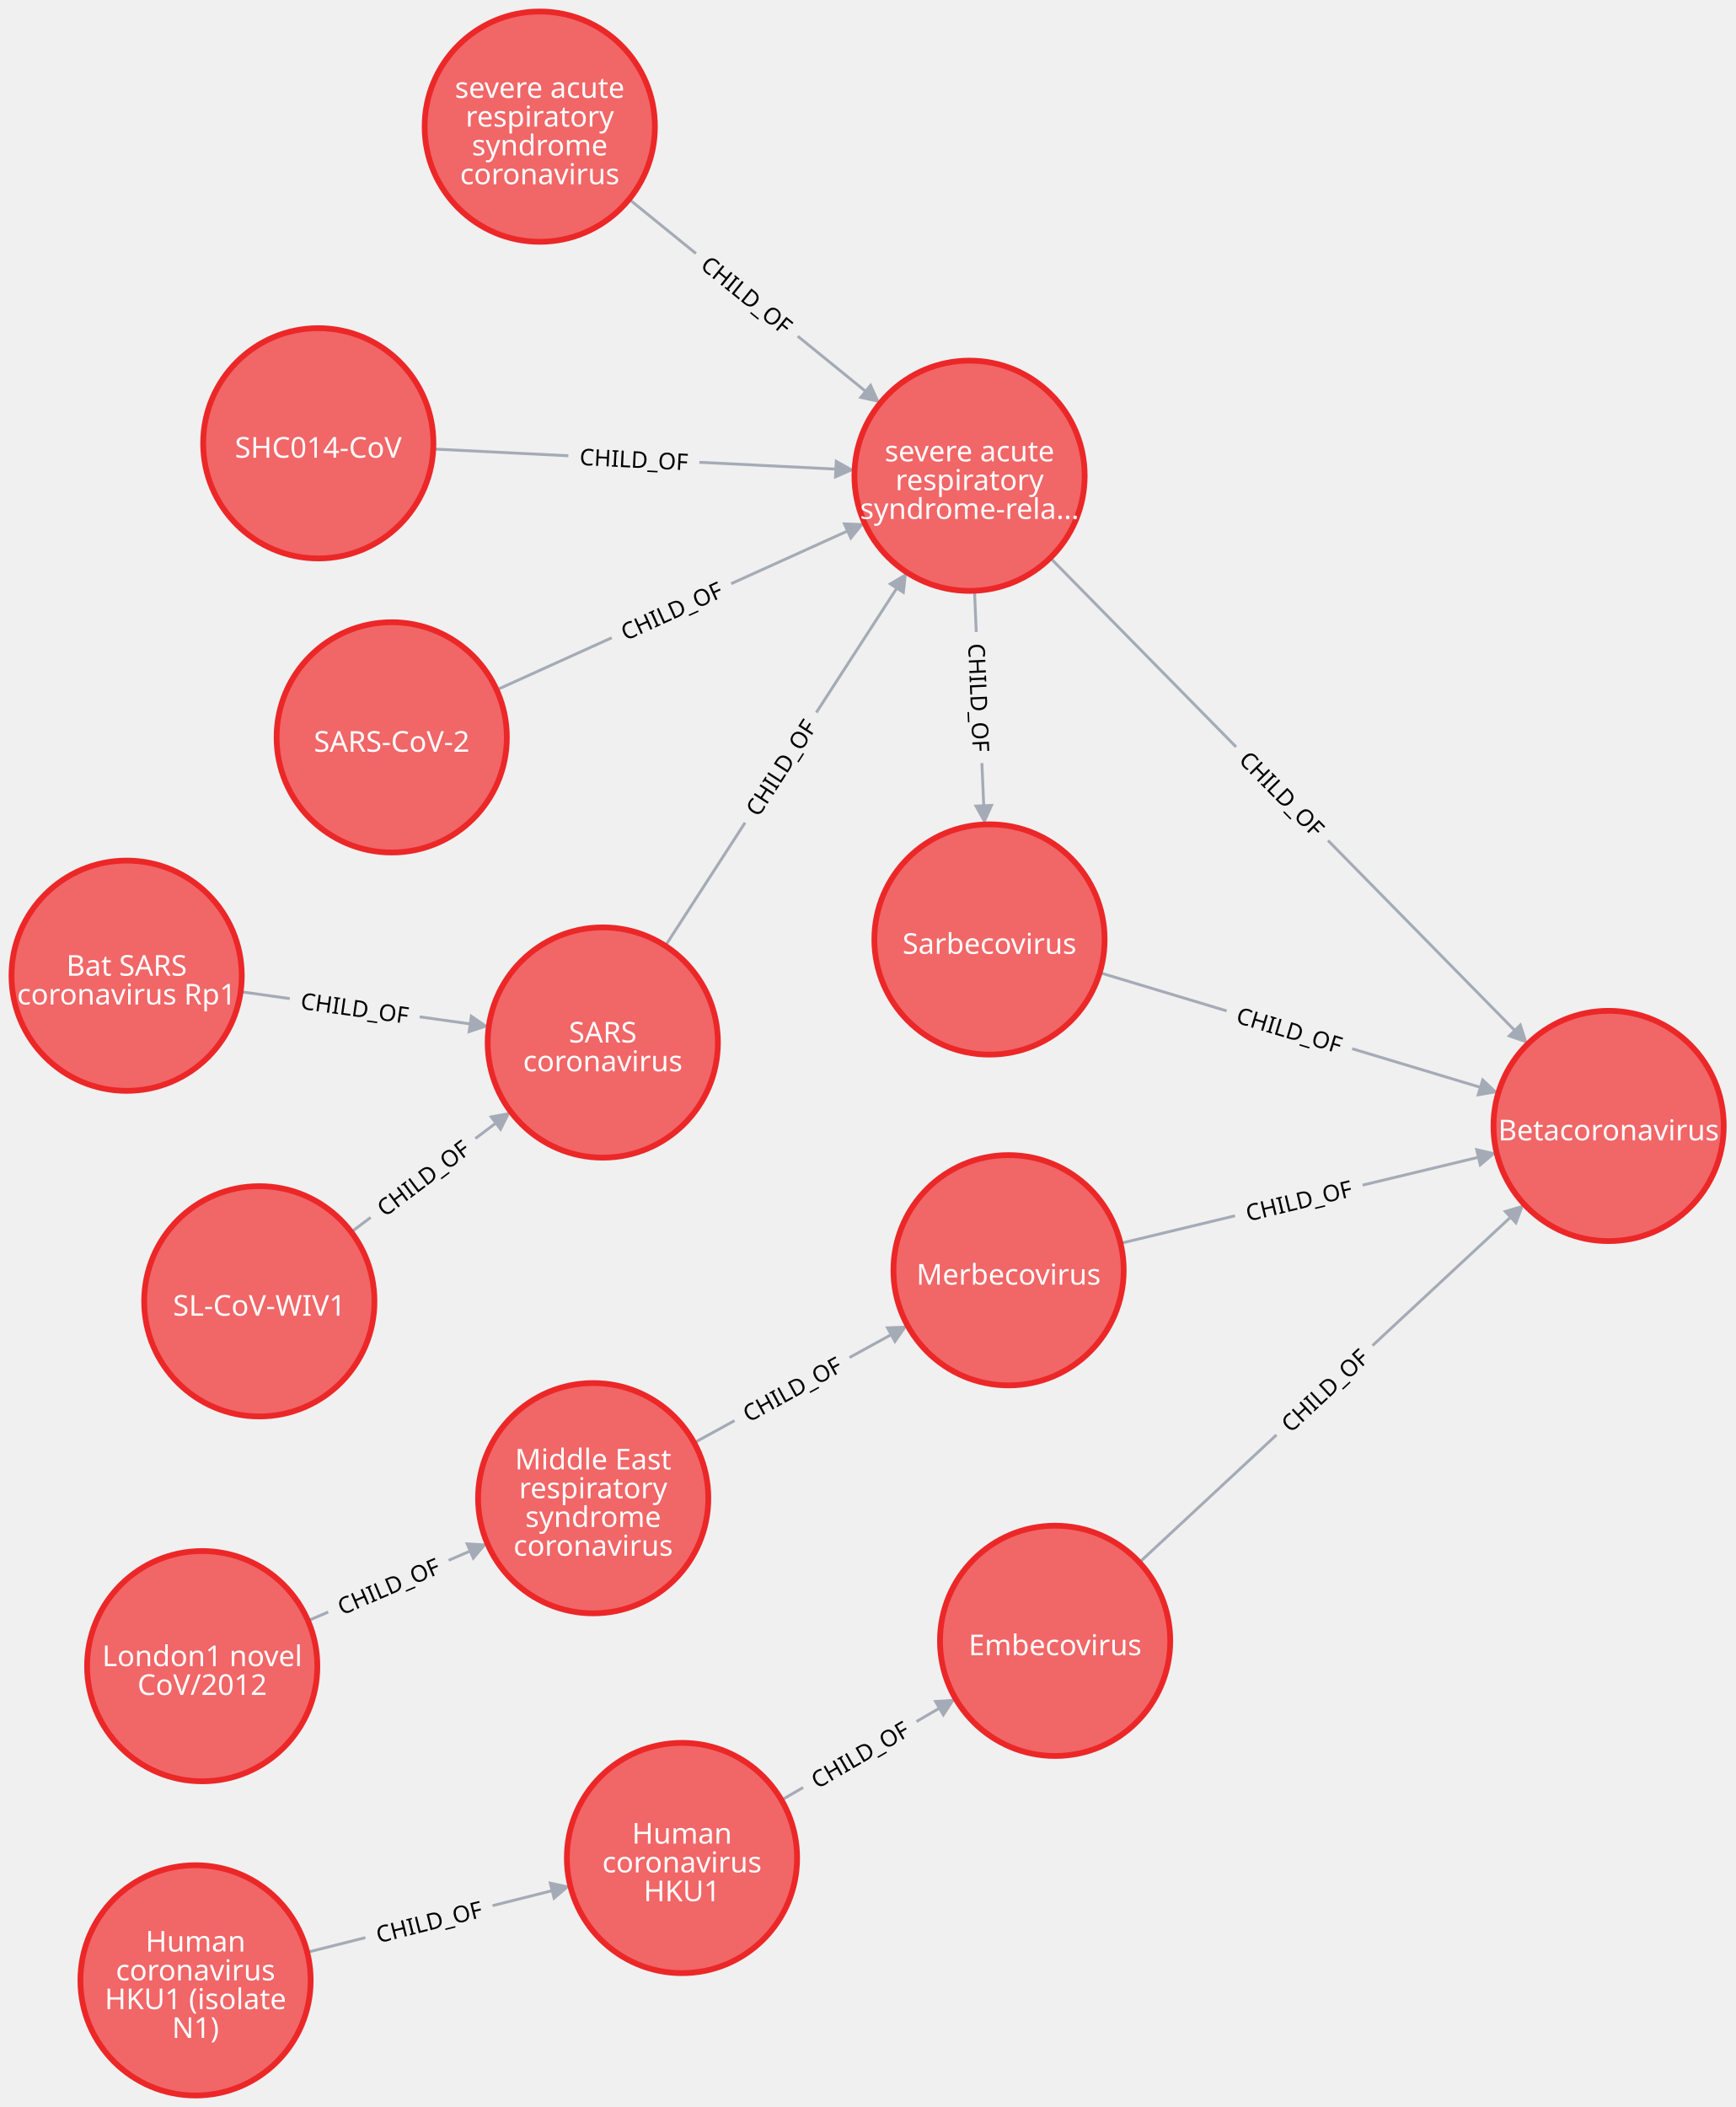
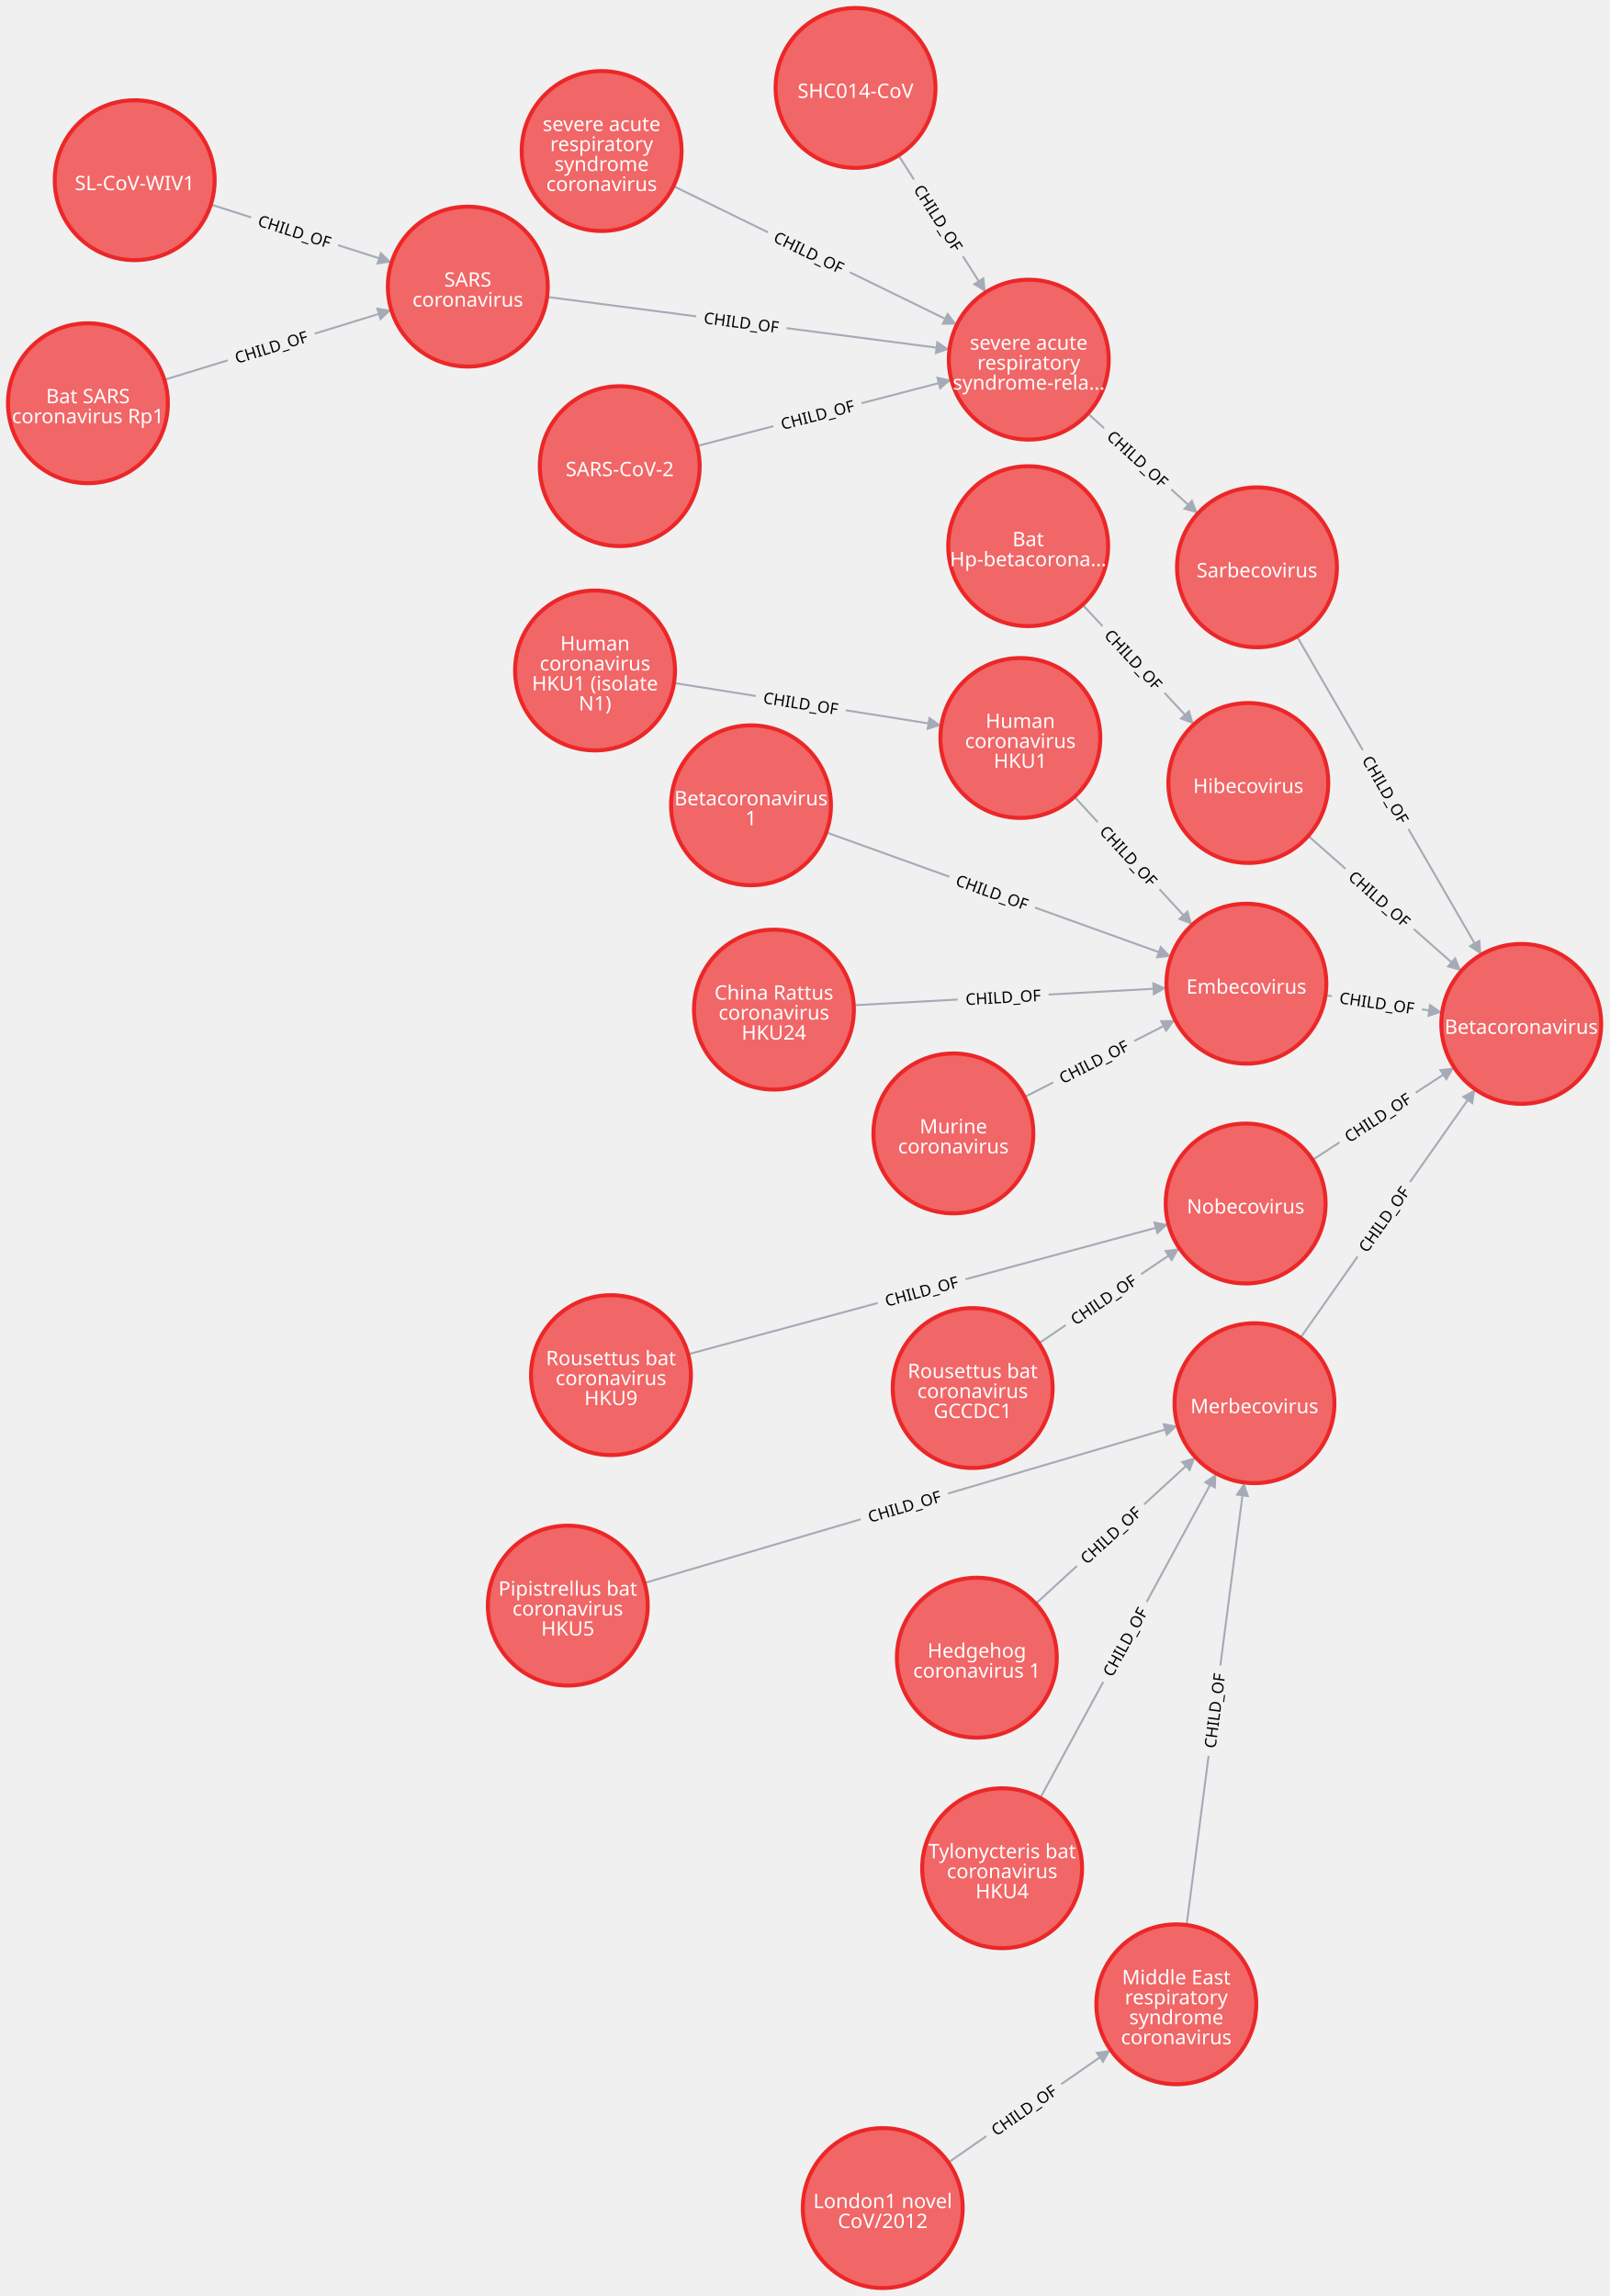
- <svg xmlns="http://www.w3.org/2000/svg" width="602.926" height="732.027" viewBox="162.78 -450.95 602.926 732.027">
+ <svg xmlns="http://www.w3.org/2000/svg" width="805.182" height="1148.868" viewBox="146.01 -657.248 805.182 1148.868">
  <g class="layer relationships">
-     <g class="relationship" transform="translate(499.6599 -285.6586) rotate(405.4926)">
-       <path class="outline" fill="#A5ABB6" stroke="none" d="M 40 0.5 L 132.097 0.5 L 132.097 -0.5 L 40 -0.5 Z M 177.659 0.5 L 269.756 0.5 L 269.756 3.5 L 276.756 0 L 269.756 -3.5 L 269.756 -0.5 L 177.659 -0.5 Z" />
-       <text text-anchor="middle" pointer-events="none" font-size="8px" fill="#000000" x="154.878" y="3" font-family="sans-serif">CHILD_OF</text>
-     </g>
-     <g class="relationship" transform="translate(298.889 -194.7707) rotate(335.644)">
-       <path class="outline" fill="#A5ABB6" stroke="none" d="M 40 0.5 L 83.911 0.5 L 83.911 -0.5 L 40 -0.5 Z M 129.474 0.5 L 173.385 0.5 L 173.385 3.5 L 180.385 0 L 173.385 -3.5 L 173.385 -0.5 L 129.474 -0.5 Z" />
-       <text text-anchor="middle" pointer-events="none" font-size="8px" fill="#000000" x="106.693" y="3" font-family="sans-serif">CHILD_OF</text>
-     </g>
-     <g class="relationship" transform="translate(273.3735 -296.9346) rotate(362.8527)">
-       <path class="outline" fill="#A5ABB6" stroke="none" d="M 40 0.5 L 87.002 0.5 L 87.002 -0.5 L 40 -0.5 Z M 132.565 0.5 L 179.567 0.5 L 179.567 3.5 L 186.567 0 L 179.567 -3.5 L 179.567 -0.5 L 132.565 -0.5 Z" />
-       <text text-anchor="middle" pointer-events="none" font-size="8px" fill="#000000" x="109.784" y="3" font-family="sans-serif">CHILD_OF</text>
-     </g>
-     <g class="relationship" transform="translate(350.3285 -406.9496) rotate(399.0844)">
-       <path class="outline" fill="#A5ABB6" stroke="none" d="M 40 0.5 L 69.91 0.5 L 69.91 -0.5 L 40 -0.5 Z M 115.473 0.5 L 145.383 0.5 L 145.383 3.5 L 152.383 0 L 145.383 -3.5 L 145.383 -0.5 L 115.473 -0.5 Z" />
-       <text text-anchor="middle" pointer-events="none" font-size="8px" fill="#000000" x="92.692" y="3" font-family="sans-serif">CHILD_OF</text>
-     </g>
-     <g class="relationship" transform="translate(372.2241 -88.7508) rotate(302.9103)">
-       <path class="outline" fill="#A5ABB6" stroke="none" d="M 40 0.5 L 90.993 0.5 L 90.993 -0.5 L 40 -0.5 Z M 136.555 0.5 L 187.548 0.5 L 187.548 3.5 L 194.548 0 L 187.548 -3.5 L 187.548 -0.5 L 136.555 -0.5 Z" />
-       <text text-anchor="middle" pointer-events="none" font-size="8px" fill="#000000" x="113.774" y="3" font-family="sans-serif">CHILD_OF</text>
-     </g>
-     <g class="relationship" transform="translate(206.7799 -111.9598) rotate(367.9855)">
-       <path class="outline" fill="#A5ABB6" stroke="none" d="M 40 0.5 L 57.251 0.5 L 57.251 -0.5 L 40 -0.5 Z M 102.813 0.5 L 120.064 0.5 L 120.064 3.5 L 127.064 0 L 120.064 -3.5 L 120.064 -0.5 L 102.813 -0.5 Z" />
-       <text text-anchor="middle" pointer-events="none" font-size="8px" fill="#000000" x="80.032" y="3" font-family="sans-serif">CHILD_OF</text>
-     </g>
-     <g class="relationship" transform="translate(252.8798 1.158127) rotate(323.0072)">
-       <path class="outline" fill="#A5ABB6" stroke="none" d="M 40 0.5 L 48.429 0.5 L 48.429 -0.5 L 40 -0.5 Z M 93.992 0.5 L 102.421 0.5 L 102.421 3.5 L 109.421 0 L 102.421 -3.5 L 102.421 -0.5 L 93.992 -0.5 Z" />
-       <text text-anchor="middle" pointer-events="none" font-size="8px" fill="#000000" x="71.211" y="3" font-family="sans-serif">CHILD_OF</text>
-     </g>
-     <g class="relationship" transform="translate(506.586 -124.5553) rotate(376.7624)">
-       <path class="outline" fill="#A5ABB6" stroke="none" d="M 40 0.5 L 86.052 0.5 L 86.052 -0.5 L 40 -0.5 Z M 131.614 0.5 L 177.666 0.5 L 177.666 3.5 L 184.666 0 L 177.666 -3.5 L 177.666 -0.5 L 131.614 -0.5 Z" />
-       <text text-anchor="middle" pointer-events="none" font-size="8px" fill="#000000" x="108.833" y="3" font-family="sans-serif">CHILD_OF</text>
-     </g>
-     <g class="relationship" transform="translate(499.6599 -285.6586) rotate(447.5383)">
-       <path class="outline" fill="#A5ABB6" stroke="none" d="M 40 0.5 L 54.345 0.5 L 54.345 -0.5 L 40 -0.5 Z M 99.907 0.5 L 114.252 0.5 L 114.252 3.5 L 121.252 0 L 114.252 -3.5 L 114.252 -0.5 L 99.907 -0.5 Z" />
-       <text text-anchor="middle" pointer-events="none" font-size="8px" fill="#000000" x="77.126" y="3" font-family="sans-serif">CHILD_OF</text>
-     </g>
-     <g class="relationship" transform="translate(513.2173 -9.63438) rotate(346.4811)">
-       <path class="outline" fill="#A5ABB6" stroke="none" d="M 40 0.5 L 80.934 0.5 L 80.934 -0.5 L 40 -0.5 Z M 126.496 0.5 L 167.43 0.5 L 167.43 3.5 L 174.43 0 L 167.43 -3.5 L 167.43 -0.5 L 126.496 -0.5 Z" />
-       <text text-anchor="middle" pointer-events="none" font-size="8px" fill="#000000" x="103.715" y="3" font-family="sans-serif">CHILD_OF</text>
-     </g>
-     <g class="relationship" transform="translate(368.8936 69.56336) rotate(331.2442)">
-       <path class="outline" fill="#A5ABB6" stroke="none" d="M 40 0.5 L 56.032 0.5 L 56.032 -0.5 L 40 -0.5 Z M 101.594 0.5 L 117.626 0.5 L 117.626 3.5 L 124.626 0 L 117.626 -3.5 L 117.626 -0.5 L 101.594 -0.5 Z" />
-       <text text-anchor="middle" pointer-events="none" font-size="8px" fill="#000000" x="78.813" y="3" font-family="sans-serif">CHILD_OF</text>
-     </g>
-     <g class="relationship" transform="translate(233.0427 127.9208) rotate(336.7531)">
-       <path class="outline" fill="#A5ABB6" stroke="none" d="M 40 0.5 L 47.646 0.5 L 47.646 -0.5 L 40 -0.5 Z M 93.209 0.5 L 100.855 0.5 L 100.855 3.5 L 107.855 0 L 100.855 -3.5 L 100.855 -0.5 L 93.209 -0.5 Z" />
-       <text text-anchor="middle" pointer-events="none" font-size="8px" fill="#000000" x="70.427" y="3" font-family="sans-serif">CHILD_OF</text>
-     </g>
-     <g class="relationship" transform="translate(529.3902 119.1192) rotate(317.073)">
-       <path class="outline" fill="#A5ABB6" stroke="none" d="M 40 0.5 L 105.042 0.5 L 105.042 -0.5 L 40 -0.5 Z M 150.605 0.5 L 215.647 0.5 L 215.647 3.5 L 222.647 0 L 215.647 -3.5 L 215.647 -0.5 L 150.605 -0.5 Z" />
-       <text text-anchor="middle" pointer-events="none" font-size="8px" fill="#000000" x="127.824" y="3" font-family="sans-serif">CHILD_OF</text>
-     </g>
-     <g class="relationship" transform="translate(399.7397 194.5683) rotate(329.8031)">
-       <path class="outline" fill="#A5ABB6" stroke="none" d="M 40 0.5 L 48.722 0.5 L 48.722 -0.5 L 40 -0.5 Z M 94.284 0.5 L 103.006 0.5 L 103.006 3.5 L 110.006 0 L 103.006 -3.5 L 103.006 -0.5 L 94.284 -0.5 Z" />
-       <text text-anchor="middle" pointer-events="none" font-size="8px" fill="#000000" x="71.503" y="3" font-family="sans-serif">CHILD_OF</text>
-     </g>
-     <g class="relationship" transform="translate(230.7218 237.0772) rotate(345.8826)">
-       <path class="outline" fill="#A5ABB6" stroke="none" d="M 40 0.5 L 60.859 0.5 L 60.859 -0.5 L 40 -0.5 Z M 106.422 0.5 L 127.281 0.5 L 127.281 3.5 L 134.281 0 L 127.281 -3.5 L 127.281 -0.5 L 106.422 -0.5 Z" />
-       <text text-anchor="middle" pointer-events="none" font-size="8px" fill="#000000" x="83.641" y="3" font-family="sans-serif">CHILD_OF</text>
+     <g class="relationship" transform="translate(769.2927 -55.03451) rotate(326.905)">
+       <path class="outline" fill="#A5ABB6" stroke="none" d="M 40 0.5 L 56.02 0.5 L 56.02 -0.5 L 40 -0.5 Z M 101.583 0.5 L 117.603 0.5 L 117.603 3.5 L 124.603 0 L 117.603 -3.5 L 117.603 -0.5 L 101.583 -0.5 Z" />
+       <text text-anchor="middle" pointer-events="none" font-size="8px" fill="#000000" x="78.802" y="3" font-family="sans-serif">CHILD_OF</text>
+     </g>
+     <g class="relationship" transform="translate(632.7051 37.29163) rotate(325.9434)">
+       <path class="outline" fill="#A5ABB6" stroke="none" d="M 40 0.5 L 56.151 0.5 L 56.151 -0.5 L 40 -0.5 Z M 101.713 0.5 L 117.864 0.5 L 117.864 3.5 L 124.864 0 L 117.864 -3.5 L 117.864 -0.5 L 101.713 -0.5 Z" />
+       <text text-anchor="middle" pointer-events="none" font-size="8px" fill="#000000" x="78.932" y="3" font-family="sans-serif">CHILD_OF</text>
+     </g>
+     <g class="relationship" transform="translate(451.7168 30.83161) rotate(344.8701)">
+       <path class="outline" fill="#A5ABB6" stroke="none" d="M 40 0.5 L 138.208 0.5 L 138.208 -0.5 L 40 -0.5 Z M 183.771 0.5 L 281.979 0.5 L 281.979 3.5 L 288.979 0 L 281.979 -3.5 L 281.979 -0.5 L 183.771 -0.5 Z" />
+       <text text-anchor="middle" pointer-events="none" font-size="8px" fill="#000000" x="160.99" y="3" font-family="sans-serif">CHILD_OF</text>
+     </g>
+     <g class="relationship" transform="translate(770.6278 -265.4593) rotate(401.4352)">
+       <path class="outline" fill="#A5ABB6" stroke="none" d="M 40 0.5 L 64.797 0.5 L 64.797 -0.5 L 40 -0.5 Z M 110.36 0.5 L 135.157 0.5 L 135.157 3.5 L 142.157 0 L 135.157 -3.5 L 135.157 -0.5 L 110.36 -0.5 Z" />
+       <text text-anchor="middle" pointer-events="none" font-size="8px" fill="#000000" x="87.579" y="3" font-family="sans-serif">CHILD_OF</text>
+     </g>
+     <g class="relationship" transform="translate(660.4723 -383.9539) rotate(407.0887)">
+       <path class="outline" fill="#A5ABB6" stroke="none" d="M 40 0.5 L 54.613 0.5 L 54.613 -0.5 L 40 -0.5 Z M 100.175 0.5 L 114.788 0.5 L 114.788 3.5 L 121.788 0 L 114.788 -3.5 L 114.788 -0.5 L 100.175 -0.5 Z" />
+       <text text-anchor="middle" pointer-events="none" font-size="8px" fill="#000000" x="77.394" y="3" font-family="sans-serif">CHILD_OF</text>
+     </g>
+     <g class="relationship" transform="translate(769.6594 -165.0365) rotate(368.3244)">
+       <path class="outline" fill="#A5ABB6" stroke="none" d="M 40 0.5 L 43.217 0.5 L 43.217 -0.5 L 40 -0.5 Z M 88.78 0.5 L 91.997 0.5 L 91.997 3.5 L 98.997 0 L 91.997 -3.5 L 91.997 -0.5 L 88.78 -0.5 Z" />
+       <text text-anchor="middle" pointer-events="none" font-size="8px" fill="#000000" x="65.998" y="3" font-family="sans-serif">CHILD_OF</text>
+     </g>
+     <g class="relationship" transform="translate(533.2565 -152.0505) rotate(356.8558)">
+       <path class="outline" fill="#A5ABB6" stroke="none" d="M 40 0.5 L 92.098 0.5 L 92.098 -0.5 L 40 -0.5 Z M 137.661 0.5 L 189.759 0.5 L 189.759 3.5 L 196.759 0 L 189.759 -3.5 L 189.759 -0.5 L 137.661 -0.5 Z" />
+       <text text-anchor="middle" pointer-events="none" font-size="8px" fill="#000000" x="114.88" y="3" font-family="sans-serif">CHILD_OF</text>
+     </g>
+     <g class="relationship" transform="translate(656.555 -287.9788) rotate(407.3866)">
+       <path class="outline" fill="#A5ABB6" stroke="none" d="M 40 0.5 L 57.246 0.5 L 57.246 -0.5 L 40 -0.5 Z M 102.809 0.5 L 120.055 0.5 L 120.055 3.5 L 127.055 0 L 120.055 -3.5 L 120.055 -0.5 L 102.809 -0.5 Z" />
+       <text text-anchor="middle" pointer-events="none" font-size="8px" fill="#000000" x="80.028" y="3" font-family="sans-serif">CHILD_OF</text>
+     </g>
+     <g class="relationship" transform="translate(443.7445 -321.7555) rotate(369.0186)">
+       <path class="outline" fill="#A5ABB6" stroke="none" d="M 40 0.5 L 81.456 0.5 L 81.456 -0.5 L 40 -0.5 Z M 127.018 0.5 L 168.474 0.5 L 168.474 3.5 L 175.474 0 L 168.474 -3.5 L 168.474 -0.5 L 127.018 -0.5 Z" />
+       <text text-anchor="middle" pointer-events="none" font-size="8px" fill="#000000" x="104.237" y="3" font-family="sans-serif">CHILD_OF</text>
+     </g>
+     <g class="relationship" transform="translate(521.7884 -254.2941) rotate(379.8038)">
+       <path class="outline" fill="#A5ABB6" stroke="none" d="M 40 0.5 L 105.445 0.5 L 105.445 -0.5 L 40 -0.5 Z M 151.007 0.5 L 216.452 0.5 L 216.452 3.5 L 223.452 0 L 216.452 -3.5 L 216.452 -0.5 L 151.007 -0.5 Z" />
+       <text text-anchor="middle" pointer-events="none" font-size="8px" fill="#000000" x="128.226" y="3" font-family="sans-serif">CHILD_OF</text>
+     </g>
+     <g class="relationship" transform="translate(623.0542 -90.11574) rotate(332.9312)">
+       <path class="outline" fill="#A5ABB6" stroke="none" d="M 40 0.5 L 56.039 0.5 L 56.039 -0.5 L 40 -0.5 Z M 101.601 0.5 L 117.64 0.5 L 117.64 3.5 L 124.64 0 L 117.64 -3.5 L 117.64 -0.5 L 101.601 -0.5 Z" />
+       <text text-anchor="middle" pointer-events="none" font-size="8px" fill="#000000" x="78.82" y="3" font-family="sans-serif">CHILD_OF</text>
+     </g>
+     <g class="relationship" transform="translate(774.9517 -373.3744) rotate(419.9365)">
+       <path class="outline" fill="#A5ABB6" stroke="none" d="M 40 0.5 L 105.706 0.5 L 105.706 -0.5 L 40 -0.5 Z M 151.268 0.5 L 216.974 0.5 L 216.974 3.5 L 223.974 0 L 216.974 -3.5 L 216.974 -0.5 L 151.268 -0.5 Z" />
+       <text text-anchor="middle" pointer-events="none" font-size="8px" fill="#000000" x="128.487" y="3" font-family="sans-serif">CHILD_OF</text>
+     </g>
+     <g class="relationship" transform="translate(660.7692 -477.28) rotate(402.3021)">
+       <path class="outline" fill="#A5ABB6" stroke="none" d="M 40 0.5 L 50.91 0.5 L 50.91 -0.5 L 40 -0.5 Z M 96.473 0.5 L 107.383 0.5 L 107.383 3.5 L 114.383 0 L 107.383 -3.5 L 107.383 -0.5 L 96.473 -0.5 Z" />
+       <text text-anchor="middle" pointer-events="none" font-size="8px" fill="#000000" x="73.691" y="3" font-family="sans-serif">CHILD_OF</text>
+     </g>
+     <g class="relationship" transform="translate(380.0799 -513.8314) rotate(367.4193)">
+       <path class="outline" fill="#A5ABB6" stroke="none" d="M 40 0.5 L 115.248 0.5 L 115.248 -0.5 L 40 -0.5 Z M 160.811 0.5 L 236.059 0.5 L 236.059 3.5 L 243.059 0 L 236.059 -3.5 L 236.059 -0.5 L 160.811 -0.5 Z" />
+       <text text-anchor="middle" pointer-events="none" font-size="8px" fill="#000000" x="138.03" y="3" font-family="sans-serif">CHILD_OF</text>
+     </g>
+     <g class="relationship" transform="translate(190.0097 -455.4741) rotate(342.9319)">
+       <path class="outline" fill="#A5ABB6" stroke="none" d="M 40 0.5 L 73.132 0.5 L 73.132 -0.5 L 40 -0.5 Z M 118.695 0.5 L 151.827 0.5 L 151.827 3.5 L 158.827 0 L 151.827 -3.5 L 151.827 -0.5 L 118.695 -0.5 Z" />
+       <text text-anchor="middle" pointer-events="none" font-size="8px" fill="#000000" x="95.914" y="3" font-family="sans-serif">CHILD_OF</text>
+     </g>
+     <g class="relationship" transform="translate(213.4044 -567.0833) rotate(377.7184)">
+       <path class="outline" fill="#A5ABB6" stroke="none" d="M 40 0.5 L 61.207 0.5 L 61.207 -0.5 L 40 -0.5 Z M 106.769 0.5 L 127.976 0.5 L 127.976 3.5 L 134.976 0 L 127.976 -3.5 L 127.976 -0.5 L 106.769 -0.5 Z" />
+       <text text-anchor="middle" pointer-events="none" font-size="8px" fill="#000000" x="83.988" y="3" font-family="sans-serif">CHILD_OF</text>
+     </g>
+     <g class="relationship" transform="translate(447.044 -581.6708) rotate(386.0325)">
+       <path class="outline" fill="#A5ABB6" stroke="none" d="M 40 0.5 L 92.647 0.5 L 92.647 -0.5 L 40 -0.5 Z M 138.21 0.5 L 190.857 0.5 L 190.857 3.5 L 197.857 0 L 190.857 -3.5 L 190.857 -0.5 L 138.21 -0.5 Z" />
+       <text text-anchor="middle" pointer-events="none" font-size="8px" fill="#000000" x="115.428" y="3" font-family="sans-serif">CHILD_OF</text>
+     </g>
+     <g class="relationship" transform="translate(574.0953 -613.248) rotate(417.4842)">
+       <path class="outline" fill="#A5ABB6" stroke="none" d="M 40 0.5 L 54.341 0.5 L 54.341 -0.5 L 40 -0.5 Z M 99.903 0.5 L 114.244 0.5 L 114.244 3.5 L 121.244 0 L 114.244 -3.5 L 114.244 -0.5 L 99.903 -0.5 Z" />
+       <text text-anchor="middle" pointer-events="none" font-size="8px" fill="#000000" x="77.122" y="3" font-family="sans-serif">CHILD_OF</text>
+     </g>
+     <g class="relationship" transform="translate(456.1033 -423.9903) rotate(345.4057)">
+       <path class="outline" fill="#A5ABB6" stroke="none" d="M 40 0.5 L 79.464 0.5 L 79.464 -0.5 L 40 -0.5 Z M 125.026 0.5 L 164.49 0.5 L 164.49 3.5 L 171.49 0 L 164.49 -3.5 L 164.49 -0.5 L 125.026 -0.5 Z" />
+       <text text-anchor="middle" pointer-events="none" font-size="8px" fill="#000000" x="102.245" y="3" font-family="sans-serif">CHILD_OF</text>
+     </g>
+     <g class="relationship" transform="translate(773.6959 44.88155) rotate(305.1215)">
+       <path class="outline" fill="#A5ABB6" stroke="none" d="M 40 0.5 L 89.739 0.5 L 89.739 -0.5 L 40 -0.5 Z M 135.302 0.5 L 185.041 0.5 L 185.041 3.5 L 192.041 0 L 185.041 -3.5 L 185.041 -0.5 L 135.302 -0.5 Z" />
+       <text text-anchor="middle" pointer-events="none" font-size="8px" fill="#000000" x="112.521" y="3" font-family="sans-serif">CHILD_OF</text>
+     </g>
+     <g class="relationship" transform="translate(647.4403 277.58) rotate(298.483)">
+       <path class="outline" fill="#A5ABB6" stroke="none" d="M 40 0.5 L 106.09 0.5 L 106.09 -0.5 L 40 -0.5 Z M 151.653 0.5 L 217.743 0.5 L 217.743 3.5 L 224.743 0 L 217.743 -3.5 L 217.743 -0.5 L 151.653 -0.5 Z" />
+       <text text-anchor="middle" pointer-events="none" font-size="8px" fill="#000000" x="128.872" y="3" font-family="sans-serif">CHILD_OF</text>
+     </g>
+     <g class="relationship" transform="translate(634.7885 172.2245) rotate(317.4871)">
+       <path class="outline" fill="#A5ABB6" stroke="none" d="M 40 0.5 L 67.941 0.5 L 67.941 -0.5 L 40 -0.5 Z M 113.504 0.5 L 141.445 0.5 L 141.445 3.5 L 148.445 0 L 141.445 -3.5 L 141.445 -0.5 L 113.504 -0.5 Z" />
+       <text text-anchor="middle" pointer-events="none" font-size="8px" fill="#000000" x="90.722" y="3" font-family="sans-serif">CHILD_OF</text>
+     </g>
+     <g class="relationship" transform="translate(430.1073 146.164) rotate(343.5756)">
+       <path class="outline" fill="#A5ABB6" stroke="none" d="M 40 0.5 L 152.822 0.5 L 152.822 -0.5 L 40 -0.5 Z M 198.384 0.5 L 311.206 0.5 L 311.206 3.5 L 318.206 0 L 311.206 -3.5 L 311.206 -0.5 L 198.384 -0.5 Z" />
+       <text text-anchor="middle" pointer-events="none" font-size="8px" fill="#000000" x="175.603" y="3" font-family="sans-serif">CHILD_OF</text>
+     </g>
+     <g class="relationship" transform="translate(734.591 345.662) rotate(277.4076)">
+       <path class="outline" fill="#A5ABB6" stroke="none" d="M 40 0.5 L 125.375 0.5 L 125.375 -0.5 L 40 -0.5 Z M 170.937 0.5 L 256.312 0.5 L 256.312 3.5 L 263.312 0 L 256.312 -3.5 L 256.312 -0.5 L 170.937 -0.5 Z" />
+       <text text-anchor="middle" pointer-events="none" font-size="8px" fill="#000000" x="148.156" y="3" font-family="sans-serif">CHILD_OF</text>
+     </g>
+     <g class="relationship" transform="translate(587.7062 447.6203) rotate(325.234)">
+       <path class="outline" fill="#A5ABB6" stroke="none" d="M 40 0.5 L 63.12 0.5 L 63.12 -0.5 L 40 -0.5 Z M 108.683 0.5 L 131.803 0.5 L 131.803 3.5 L 138.803 0 L 131.803 -3.5 L 131.803 -0.5 L 108.683 -0.5 Z" />
+       <text text-anchor="middle" pointer-events="none" font-size="8px" fill="#000000" x="85.902" y="3" font-family="sans-serif">CHILD_OF</text>
    </g>
  </g>
  <g class="layer nodes">
-     <g class="node" transform="translate(721.7061,-59.76092)">
+     <g class="node" transform="translate(907.1919,-144.9128)">
      <circle class="outline" cx="0" cy="0" r="40" fill="#F16667" stroke="#eb2728" stroke-width="2px" />
      <text text-anchor="middle" pointer-events="none" font-family="sans-serif" dy="2.5" font-size="40" fill="#FFFFFF" />
      <text text-anchor="middle" pointer-events="none" y="5" font-size="10px" fill="#FFFFFF" font-family="sans-serif"> Betacoronavirus</text>
    </g>
-     <g class="node" transform="translate(499.6599,-285.6586)">
+     <g class="node" transform="translate(769.2927,-55.03451)">
+       <circle class="outline" cx="0" cy="0" r="40" fill="#F16667" stroke="#eb2728" stroke-width="2px" />
+       <text text-anchor="middle" pointer-events="none" font-family="sans-serif" dy="2.5" font-size="40" fill="#FFFFFF" />
+       <text text-anchor="middle" pointer-events="none" y="5" font-size="10px" fill="#FFFFFF" font-family="sans-serif"> Nobecovirus</text>
+     </g>
+     <g class="node" transform="translate(632.7051,37.29163)">
+       <circle class="outline" cx="0" cy="0" r="40" fill="#F16667" stroke="#eb2728" stroke-width="2px" />
+       <text text-anchor="middle" pointer-events="none" font-family="sans-serif" dy="2.5" font-size="40" fill="#FFFFFF" />
+       <text text-anchor="middle" pointer-events="none" font-family="sans-serif" dy="2.5" font-size="40" fill="#FFFFFF" />
+       <text text-anchor="middle" pointer-events="none" font-family="sans-serif" dy="2.5" font-size="40" fill="#FFFFFF" />
+       <text text-anchor="middle" pointer-events="none" y="-5" font-size="10px" fill="#FFFFFF" font-family="sans-serif"> Rousettus bat</text>
+       <text text-anchor="middle" pointer-events="none" y="5" font-size="10px" fill="#FFFFFF" font-family="sans-serif"> coronavirus</text>
+       <text text-anchor="middle" pointer-events="none" y="15" font-size="10px" fill="#FFFFFF" font-family="sans-serif"> GCCDC1</text>
+     </g>
+     <g class="node" transform="translate(451.7168,30.83161)">
+       <circle class="outline" cx="0" cy="0" r="40" fill="#F16667" stroke="#eb2728" stroke-width="2px" />
+       <text text-anchor="middle" pointer-events="none" font-family="sans-serif" dy="2.5" font-size="40" fill="#FFFFFF" />
+       <text text-anchor="middle" pointer-events="none" font-family="sans-serif" dy="2.5" font-size="40" fill="#FFFFFF" />
+       <text text-anchor="middle" pointer-events="none" font-family="sans-serif" dy="2.5" font-size="40" fill="#FFFFFF" />
+       <text text-anchor="middle" pointer-events="none" y="-5" font-size="10px" fill="#FFFFFF" font-family="sans-serif"> Rousettus bat</text>
+       <text text-anchor="middle" pointer-events="none" y="5" font-size="10px" fill="#FFFFFF" font-family="sans-serif"> coronavirus</text>
+       <text text-anchor="middle" pointer-events="none" y="15" font-size="10px" fill="#FFFFFF" font-family="sans-serif"> HKU9</text>
+     </g>
+     <g class="node" transform="translate(770.6278,-265.4593)">
+       <circle class="outline" cx="0" cy="0" r="40" fill="#F16667" stroke="#eb2728" stroke-width="2px" />
+       <text text-anchor="middle" pointer-events="none" font-family="sans-serif" dy="2.5" font-size="40" fill="#FFFFFF" />
+       <text text-anchor="middle" pointer-events="none" y="5" font-size="10px" fill="#FFFFFF" font-family="sans-serif"> Hibecovirus</text>
+     </g>
+     <g class="node" transform="translate(660.4723,-383.9539)">
+       <circle class="outline" cx="0" cy="0" r="40" fill="#F16667" stroke="#eb2728" stroke-width="2px" />
+       <text text-anchor="middle" pointer-events="none" font-family="sans-serif" dy="2.5" font-size="40" fill="#FFFFFF" />
+       <text text-anchor="middle" pointer-events="none" font-family="sans-serif" dy="2.5" font-size="40" fill="#FFFFFF" />
+       <text text-anchor="middle" pointer-events="none" y="0" font-size="10px" fill="#FFFFFF" font-family="sans-serif"> Bat</text>
+       <text text-anchor="middle" pointer-events="none" y="10" font-size="10px" fill="#FFFFFF" font-family="sans-serif"> Hp-betacorona…</text>
+     </g>
+     <g class="node" transform="translate(769.6594,-165.0365)">
+       <circle class="outline" cx="0" cy="0" r="40" fill="#F16667" stroke="#eb2728" stroke-width="2px" />
+       <text text-anchor="middle" pointer-events="none" font-family="sans-serif" dy="2.5" font-size="40" fill="#FFFFFF" />
+       <text text-anchor="middle" pointer-events="none" y="5" font-size="10px" fill="#FFFFFF" font-family="sans-serif"> Embecovirus</text>
+     </g>
+     <g class="node" transform="translate(533.2565,-152.0505)">
+       <circle class="outline" cx="0" cy="0" r="40" fill="#F16667" stroke="#eb2728" stroke-width="2px" />
+       <text text-anchor="middle" pointer-events="none" font-family="sans-serif" dy="2.5" font-size="40" fill="#FFFFFF" />
+       <text text-anchor="middle" pointer-events="none" font-family="sans-serif" dy="2.5" font-size="40" fill="#FFFFFF" />
+       <text text-anchor="middle" pointer-events="none" font-family="sans-serif" dy="2.5" font-size="40" fill="#FFFFFF" />
+       <text text-anchor="middle" pointer-events="none" y="-5" font-size="10px" fill="#FFFFFF" font-family="sans-serif"> China Rattus</text>
+       <text text-anchor="middle" pointer-events="none" y="5" font-size="10px" fill="#FFFFFF" font-family="sans-serif"> coronavirus</text>
+       <text text-anchor="middle" pointer-events="none" y="15" font-size="10px" fill="#FFFFFF" font-family="sans-serif"> HKU24</text>
+     </g>
+     <g class="node" transform="translate(656.555,-287.9788)">
+       <circle class="outline" cx="0" cy="0" r="40" fill="#F16667" stroke="#eb2728" stroke-width="2px" />
+       <text text-anchor="middle" pointer-events="none" font-family="sans-serif" dy="2.5" font-size="40" fill="#FFFFFF" />
+       <text text-anchor="middle" pointer-events="none" font-family="sans-serif" dy="2.5" font-size="40" fill="#FFFFFF" />
+       <text text-anchor="middle" pointer-events="none" font-family="sans-serif" dy="2.5" font-size="40" fill="#FFFFFF" />
+       <text text-anchor="middle" pointer-events="none" y="-5" font-size="10px" fill="#FFFFFF" font-family="sans-serif"> Human</text>
+       <text text-anchor="middle" pointer-events="none" y="5" font-size="10px" fill="#FFFFFF" font-family="sans-serif"> coronavirus</text>
+       <text text-anchor="middle" pointer-events="none" y="15" font-size="10px" fill="#FFFFFF" font-family="sans-serif"> HKU1</text>
+     </g>
+     <g class="node" transform="translate(443.7445,-321.7555)">
+       <circle class="outline" cx="0" cy="0" r="40" fill="#F16667" stroke="#eb2728" stroke-width="2px" />
+       <text text-anchor="middle" pointer-events="none" font-family="sans-serif" dy="2.5" font-size="40" fill="#FFFFFF" />
+       <text text-anchor="middle" pointer-events="none" font-family="sans-serif" dy="2.5" font-size="40" fill="#FFFFFF" />
+       <text text-anchor="middle" pointer-events="none" font-family="sans-serif" dy="2.5" font-size="40" fill="#FFFFFF" />
+       <text text-anchor="middle" pointer-events="none" font-family="sans-serif" dy="2.5" font-size="40" fill="#FFFFFF" />
+       <text text-anchor="middle" pointer-events="none" y="-10" font-size="10px" fill="#FFFFFF" font-family="sans-serif"> Human</text>
+       <text text-anchor="middle" pointer-events="none" y="0" font-size="10px" fill="#FFFFFF" font-family="sans-serif"> coronavirus</text>
+       <text text-anchor="middle" pointer-events="none" y="10" font-size="10px" fill="#FFFFFF" font-family="sans-serif"> HKU1 (isolate</text>
+       <text text-anchor="middle" pointer-events="none" y="20" font-size="10px" fill="#FFFFFF" font-family="sans-serif"> N1)</text>
+     </g>
+     <g class="node" transform="translate(521.7884,-254.2941)">
+       <circle class="outline" cx="0" cy="0" r="40" fill="#F16667" stroke="#eb2728" stroke-width="2px" />
+       <text text-anchor="middle" pointer-events="none" font-family="sans-serif" dy="2.5" font-size="40" fill="#FFFFFF" />
+       <text text-anchor="middle" pointer-events="none" font-family="sans-serif" dy="2.5" font-size="40" fill="#FFFFFF" />
+       <text text-anchor="middle" pointer-events="none" y="0" font-size="10px" fill="#FFFFFF" font-family="sans-serif"> Betacoronavirus</text>
+       <text text-anchor="middle" pointer-events="none" y="10" font-size="10px" fill="#FFFFFF" font-family="sans-serif"> 1</text>
+     </g>
+     <g class="node" transform="translate(623.0542,-90.11574)">
+       <circle class="outline" cx="0" cy="0" r="40" fill="#F16667" stroke="#eb2728" stroke-width="2px" />
+       <text text-anchor="middle" pointer-events="none" font-family="sans-serif" dy="2.5" font-size="40" fill="#FFFFFF" />
+       <text text-anchor="middle" pointer-events="none" font-family="sans-serif" dy="2.5" font-size="40" fill="#FFFFFF" />
+       <text text-anchor="middle" pointer-events="none" y="0" font-size="10px" fill="#FFFFFF" font-family="sans-serif"> Murine</text>
+       <text text-anchor="middle" pointer-events="none" y="10" font-size="10px" fill="#FFFFFF" font-family="sans-serif"> coronavirus</text>
+     </g>
+     <g class="node" transform="translate(774.9517,-373.3744)">
+       <circle class="outline" cx="0" cy="0" r="40" fill="#F16667" stroke="#eb2728" stroke-width="2px" />
+       <text text-anchor="middle" pointer-events="none" font-family="sans-serif" dy="2.5" font-size="40" fill="#FFFFFF" />
+       <text text-anchor="middle" pointer-events="none" y="5" font-size="10px" fill="#FFFFFF" font-family="sans-serif"> Sarbecovirus</text>
+     </g>
+     <g class="node" transform="translate(660.7692,-477.28)">
      <circle class="outline" cx="0" cy="0" r="40" fill="#F16667" stroke="#eb2728" stroke-width="2px" />
      <text text-anchor="middle" pointer-events="none" font-family="sans-serif" dy="2.5" font-size="40" fill="#FFFFFF" />
      <text text-anchor="middle" pointer-events="none" font-family="sans-serif" dy="2.5" font-size="40" fill="#FFFFFF" />
      <text text-anchor="middle" pointer-events="none" font-family="sans-serif" dy="2.5" font-size="40" fill="#FFFFFF" />
      <text text-anchor="middle" pointer-events="none" y="-5" font-size="10px" fill="#FFFFFF" font-family="sans-serif"> severe acute</text>
      <text text-anchor="middle" pointer-events="none" y="5" font-size="10px" fill="#FFFFFF" font-family="sans-serif"> respiratory</text>
      <text text-anchor="middle" pointer-events="none" y="15" font-size="10px" fill="#FFFFFF" font-family="sans-serif"> syndrome-rela…</text>
    </g>
-     <g class="node" transform="translate(298.889,-194.7707)">
-       <circle class="outline" cx="0" cy="0" r="40" fill="#F16667" stroke="#eb2728" stroke-width="2px" />
-       <text text-anchor="middle" pointer-events="none" font-family="sans-serif" dy="2.5" font-size="40" fill="#FFFFFF" />
-       <text text-anchor="middle" pointer-events="none" y="5" font-size="10px" fill="#FFFFFF" font-family="sans-serif"> SARS-CoV-2</text>
-     </g>
-     <g class="node" transform="translate(273.3735,-296.9346)">
-       <circle class="outline" cx="0" cy="0" r="40" fill="#F16667" stroke="#eb2728" stroke-width="2px" />
-       <text text-anchor="middle" pointer-events="none" font-family="sans-serif" dy="2.5" font-size="40" fill="#FFFFFF" />
-       <text text-anchor="middle" pointer-events="none" y="5" font-size="10px" fill="#FFFFFF" font-family="sans-serif"> SHC014-CoV</text>
-     </g>
-     <g class="node" transform="translate(350.3285,-406.9496)">
+     <g class="node" transform="translate(380.0799,-513.8314)">
+       <circle class="outline" cx="0" cy="0" r="40" fill="#F16667" stroke="#eb2728" stroke-width="2px" />
+       <text text-anchor="middle" pointer-events="none" font-family="sans-serif" dy="2.5" font-size="40" fill="#FFFFFF" />
+       <text text-anchor="middle" pointer-events="none" font-family="sans-serif" dy="2.5" font-size="40" fill="#FFFFFF" />
+       <text text-anchor="middle" pointer-events="none" y="0" font-size="10px" fill="#FFFFFF" font-family="sans-serif"> SARS</text>
+       <text text-anchor="middle" pointer-events="none" y="10" font-size="10px" fill="#FFFFFF" font-family="sans-serif"> coronavirus</text>
+     </g>
+     <g class="node" transform="translate(190.0097,-455.4741)">
+       <circle class="outline" cx="0" cy="0" r="40" fill="#F16667" stroke="#eb2728" stroke-width="2px" />
+       <text text-anchor="middle" pointer-events="none" font-family="sans-serif" dy="2.5" font-size="40" fill="#FFFFFF" />
+       <text text-anchor="middle" pointer-events="none" font-family="sans-serif" dy="2.5" font-size="40" fill="#FFFFFF" />
+       <text text-anchor="middle" pointer-events="none" y="0" font-size="10px" fill="#FFFFFF" font-family="sans-serif"> Bat SARS</text>
+       <text text-anchor="middle" pointer-events="none" y="10" font-size="10px" fill="#FFFFFF" font-family="sans-serif"> coronavirus Rp1</text>
+     </g>
+     <g class="node" transform="translate(213.4044,-567.0833)">
+       <circle class="outline" cx="0" cy="0" r="40" fill="#F16667" stroke="#eb2728" stroke-width="2px" />
+       <text text-anchor="middle" pointer-events="none" font-family="sans-serif" dy="2.5" font-size="40" fill="#FFFFFF" />
+       <text text-anchor="middle" pointer-events="none" y="5" font-size="10px" fill="#FFFFFF" font-family="sans-serif"> SL-CoV-WIV1</text>
+     </g>
+     <g class="node" transform="translate(447.044,-581.6708)">
      <circle class="outline" cx="0" cy="0" r="40" fill="#F16667" stroke="#eb2728" stroke-width="2px" />
      <text text-anchor="middle" pointer-events="none" font-family="sans-serif" dy="2.5" font-size="40" fill="#FFFFFF" />
      <text text-anchor="middle" pointer-events="none" font-family="sans-serif" dy="2.5" font-size="40" fill="#FFFFFF" />
      <text text-anchor="middle" pointer-events="none" font-family="sans-serif" dy="2.5" font-size="40" fill="#FFFFFF" />
      <text text-anchor="middle" pointer-events="none" font-family="sans-serif" dy="2.5" font-size="40" fill="#FFFFFF" />
      <text text-anchor="middle" pointer-events="none" y="-10" font-size="10px" fill="#FFFFFF" font-family="sans-serif"> severe acute</text>
      <text text-anchor="middle" pointer-events="none" y="0" font-size="10px" fill="#FFFFFF" font-family="sans-serif"> respiratory</text>
      <text text-anchor="middle" pointer-events="none" y="10" font-size="10px" fill="#FFFFFF" font-family="sans-serif"> syndrome</text>
      <text text-anchor="middle" pointer-events="none" y="20" font-size="10px" fill="#FFFFFF" font-family="sans-serif"> coronavirus</text>
    </g>
-     <g class="node" transform="translate(372.2241,-88.7508)">
-       <circle class="outline" cx="0" cy="0" r="40" fill="#F16667" stroke="#eb2728" stroke-width="2px" />
-       <text text-anchor="middle" pointer-events="none" font-family="sans-serif" dy="2.5" font-size="40" fill="#FFFFFF" />
-       <text text-anchor="middle" pointer-events="none" font-family="sans-serif" dy="2.5" font-size="40" fill="#FFFFFF" />
-       <text text-anchor="middle" pointer-events="none" y="0" font-size="10px" fill="#FFFFFF" font-family="sans-serif"> SARS</text>
-       <text text-anchor="middle" pointer-events="none" y="10" font-size="10px" fill="#FFFFFF" font-family="sans-serif"> coronavirus</text>
-     </g>
-     <g class="node" transform="translate(206.7799,-111.9598)">
-       <circle class="outline" cx="0" cy="0" r="40" fill="#F16667" stroke="#eb2728" stroke-width="2px" />
-       <text text-anchor="middle" pointer-events="none" font-family="sans-serif" dy="2.5" font-size="40" fill="#FFFFFF" />
-       <text text-anchor="middle" pointer-events="none" font-family="sans-serif" dy="2.5" font-size="40" fill="#FFFFFF" />
-       <text text-anchor="middle" pointer-events="none" y="0" font-size="10px" fill="#FFFFFF" font-family="sans-serif"> Bat SARS</text>
-       <text text-anchor="middle" pointer-events="none" y="10" font-size="10px" fill="#FFFFFF" font-family="sans-serif"> coronavirus Rp1</text>
-     </g>
-     <g class="node" transform="translate(252.8798,1.158127)">
-       <circle class="outline" cx="0" cy="0" r="40" fill="#F16667" stroke="#eb2728" stroke-width="2px" />
-       <text text-anchor="middle" pointer-events="none" font-family="sans-serif" dy="2.5" font-size="40" fill="#FFFFFF" />
-       <text text-anchor="middle" pointer-events="none" y="5" font-size="10px" fill="#FFFFFF" font-family="sans-serif"> SL-CoV-WIV1</text>
-     </g>
-     <g class="node" transform="translate(506.586,-124.5553)">
-       <circle class="outline" cx="0" cy="0" r="40" fill="#F16667" stroke="#eb2728" stroke-width="2px" />
-       <text text-anchor="middle" pointer-events="none" font-family="sans-serif" dy="2.5" font-size="40" fill="#FFFFFF" />
-       <text text-anchor="middle" pointer-events="none" y="5" font-size="10px" fill="#FFFFFF" font-family="sans-serif"> Sarbecovirus</text>
-     </g>
-     <g class="node" transform="translate(513.2173,-9.63438)">
+     <g class="node" transform="translate(574.0953,-613.248)">
+       <circle class="outline" cx="0" cy="0" r="40" fill="#F16667" stroke="#eb2728" stroke-width="2px" />
+       <text text-anchor="middle" pointer-events="none" font-family="sans-serif" dy="2.5" font-size="40" fill="#FFFFFF" />
+       <text text-anchor="middle" pointer-events="none" y="5" font-size="10px" fill="#FFFFFF" font-family="sans-serif"> SHC014-CoV</text>
+     </g>
+     <g class="node" transform="translate(456.1033,-423.9903)">
+       <circle class="outline" cx="0" cy="0" r="40" fill="#F16667" stroke="#eb2728" stroke-width="2px" />
+       <text text-anchor="middle" pointer-events="none" font-family="sans-serif" dy="2.5" font-size="40" fill="#FFFFFF" />
+       <text text-anchor="middle" pointer-events="none" y="5" font-size="10px" fill="#FFFFFF" font-family="sans-serif"> SARS-CoV-2</text>
+     </g>
+     <g class="node" transform="translate(773.6959,44.88155)">
      <circle class="outline" cx="0" cy="0" r="40" fill="#F16667" stroke="#eb2728" stroke-width="2px" />
      <text text-anchor="middle" pointer-events="none" font-family="sans-serif" dy="2.5" font-size="40" fill="#FFFFFF" />
      <text text-anchor="middle" pointer-events="none" y="5" font-size="10px" fill="#FFFFFF" font-family="sans-serif"> Merbecovirus</text>
    </g>
-     <g class="node" transform="translate(368.8936,69.56336)">
+     <g class="node" transform="translate(647.4403,277.58)">
+       <circle class="outline" cx="0" cy="0" r="40" fill="#F16667" stroke="#eb2728" stroke-width="2px" />
+       <text text-anchor="middle" pointer-events="none" font-family="sans-serif" dy="2.5" font-size="40" fill="#FFFFFF" />
+       <text text-anchor="middle" pointer-events="none" font-family="sans-serif" dy="2.5" font-size="40" fill="#FFFFFF" />
+       <text text-anchor="middle" pointer-events="none" font-family="sans-serif" dy="2.5" font-size="40" fill="#FFFFFF" />
+       <text text-anchor="middle" pointer-events="none" y="-5" font-size="10px" fill="#FFFFFF" font-family="sans-serif"> Tylonycteris bat</text>
+       <text text-anchor="middle" pointer-events="none" y="5" font-size="10px" fill="#FFFFFF" font-family="sans-serif"> coronavirus</text>
+       <text text-anchor="middle" pointer-events="none" y="15" font-size="10px" fill="#FFFFFF" font-family="sans-serif"> HKU4</text>
+     </g>
+     <g class="node" transform="translate(634.7885,172.2245)">
+       <circle class="outline" cx="0" cy="0" r="40" fill="#F16667" stroke="#eb2728" stroke-width="2px" />
+       <text text-anchor="middle" pointer-events="none" font-family="sans-serif" dy="2.5" font-size="40" fill="#FFFFFF" />
+       <text text-anchor="middle" pointer-events="none" font-family="sans-serif" dy="2.5" font-size="40" fill="#FFFFFF" />
+       <text text-anchor="middle" pointer-events="none" y="0" font-size="10px" fill="#FFFFFF" font-family="sans-serif"> Hedgehog</text>
+       <text text-anchor="middle" pointer-events="none" y="10" font-size="10px" fill="#FFFFFF" font-family="sans-serif"> coronavirus 1</text>
+     </g>
+     <g class="node" transform="translate(430.1073,146.164)">
+       <circle class="outline" cx="0" cy="0" r="40" fill="#F16667" stroke="#eb2728" stroke-width="2px" />
+       <text text-anchor="middle" pointer-events="none" font-family="sans-serif" dy="2.5" font-size="40" fill="#FFFFFF" />
+       <text text-anchor="middle" pointer-events="none" font-family="sans-serif" dy="2.5" font-size="40" fill="#FFFFFF" />
+       <text text-anchor="middle" pointer-events="none" font-family="sans-serif" dy="2.5" font-size="40" fill="#FFFFFF" />
+       <text text-anchor="middle" pointer-events="none" y="-5" font-size="10px" fill="#FFFFFF" font-family="sans-serif"> Pipistrellus bat</text>
+       <text text-anchor="middle" pointer-events="none" y="5" font-size="10px" fill="#FFFFFF" font-family="sans-serif"> coronavirus</text>
+       <text text-anchor="middle" pointer-events="none" y="15" font-size="10px" fill="#FFFFFF" font-family="sans-serif"> HKU5</text>
+     </g>
+     <g class="node" transform="translate(734.591,345.662)">
      <circle class="outline" cx="0" cy="0" r="40" fill="#F16667" stroke="#eb2728" stroke-width="2px" />
      <text text-anchor="middle" pointer-events="none" font-family="sans-serif" dy="2.5" font-size="40" fill="#FFFFFF" />
      <text text-anchor="middle" pointer-events="none" font-family="sans-serif" dy="2.5" font-size="40" fill="#FFFFFF" />
      <text text-anchor="middle" pointer-events="none" font-family="sans-serif" dy="2.5" font-size="40" fill="#FFFFFF" />
      <text text-anchor="middle" pointer-events="none" font-family="sans-serif" dy="2.5" font-size="40" fill="#FFFFFF" />
      <text text-anchor="middle" pointer-events="none" y="-10" font-size="10px" fill="#FFFFFF" font-family="sans-serif"> Middle East</text>
      <text text-anchor="middle" pointer-events="none" y="0" font-size="10px" fill="#FFFFFF" font-family="sans-serif"> respiratory</text>
      <text text-anchor="middle" pointer-events="none" y="10" font-size="10px" fill="#FFFFFF" font-family="sans-serif"> syndrome</text>
      <text text-anchor="middle" pointer-events="none" y="20" font-size="10px" fill="#FFFFFF" font-family="sans-serif"> coronavirus</text>
    </g>
-     <g class="node" transform="translate(233.0427,127.9208)">
+     <g class="node" transform="translate(587.7062,447.6203)">
      <circle class="outline" cx="0" cy="0" r="40" fill="#F16667" stroke="#eb2728" stroke-width="2px" />
      <text text-anchor="middle" pointer-events="none" font-family="sans-serif" dy="2.5" font-size="40" fill="#FFFFFF" />
      <text text-anchor="middle" pointer-events="none" font-family="sans-serif" dy="2.5" font-size="40" fill="#FFFFFF" />
      <text text-anchor="middle" pointer-events="none" y="0" font-size="10px" fill="#FFFFFF" font-family="sans-serif"> London1 novel</text>
      <text text-anchor="middle" pointer-events="none" y="10" font-size="10px" fill="#FFFFFF" font-family="sans-serif"> CoV/2012</text>
    </g>
-     <g class="node" transform="translate(529.3902,119.1192)">
-       <circle class="outline" cx="0" cy="0" r="40" fill="#F16667" stroke="#eb2728" stroke-width="2px" />
-       <text text-anchor="middle" pointer-events="none" font-family="sans-serif" dy="2.5" font-size="40" fill="#FFFFFF" />
-       <text text-anchor="middle" pointer-events="none" y="5" font-size="10px" fill="#FFFFFF" font-family="sans-serif"> Embecovirus</text>
-     </g>
-     <g class="node" transform="translate(399.7397,194.5683)">
-       <circle class="outline" cx="0" cy="0" r="40" fill="#F16667" stroke="#eb2728" stroke-width="2px" />
-       <text text-anchor="middle" pointer-events="none" font-family="sans-serif" dy="2.5" font-size="40" fill="#FFFFFF" />
-       <text text-anchor="middle" pointer-events="none" font-family="sans-serif" dy="2.5" font-size="40" fill="#FFFFFF" />
-       <text text-anchor="middle" pointer-events="none" font-family="sans-serif" dy="2.5" font-size="40" fill="#FFFFFF" />
-       <text text-anchor="middle" pointer-events="none" y="-5" font-size="10px" fill="#FFFFFF" font-family="sans-serif"> Human</text>
-       <text text-anchor="middle" pointer-events="none" y="5" font-size="10px" fill="#FFFFFF" font-family="sans-serif"> coronavirus</text>
-       <text text-anchor="middle" pointer-events="none" y="15" font-size="10px" fill="#FFFFFF" font-family="sans-serif"> HKU1</text>
-     </g>
-     <g class="node" transform="translate(230.7218,237.0772)">
-       <circle class="outline" cx="0" cy="0" r="40" fill="#F16667" stroke="#eb2728" stroke-width="2px" />
-       <text text-anchor="middle" pointer-events="none" font-family="sans-serif" dy="2.5" font-size="40" fill="#FFFFFF" />
-       <text text-anchor="middle" pointer-events="none" font-family="sans-serif" dy="2.5" font-size="40" fill="#FFFFFF" />
-       <text text-anchor="middle" pointer-events="none" font-family="sans-serif" dy="2.5" font-size="40" fill="#FFFFFF" />
-       <text text-anchor="middle" pointer-events="none" font-family="sans-serif" dy="2.5" font-size="40" fill="#FFFFFF" />
-       <text text-anchor="middle" pointer-events="none" y="-10" font-size="10px" fill="#FFFFFF" font-family="sans-serif"> Human</text>
-       <text text-anchor="middle" pointer-events="none" y="0" font-size="10px" fill="#FFFFFF" font-family="sans-serif"> coronavirus</text>
-       <text text-anchor="middle" pointer-events="none" y="10" font-size="10px" fill="#FFFFFF" font-family="sans-serif"> HKU1 (isolate</text>
-       <text text-anchor="middle" pointer-events="none" y="20" font-size="10px" fill="#FFFFFF" font-family="sans-serif"> N1)</text>
-     </g>
  </g>
</svg>
